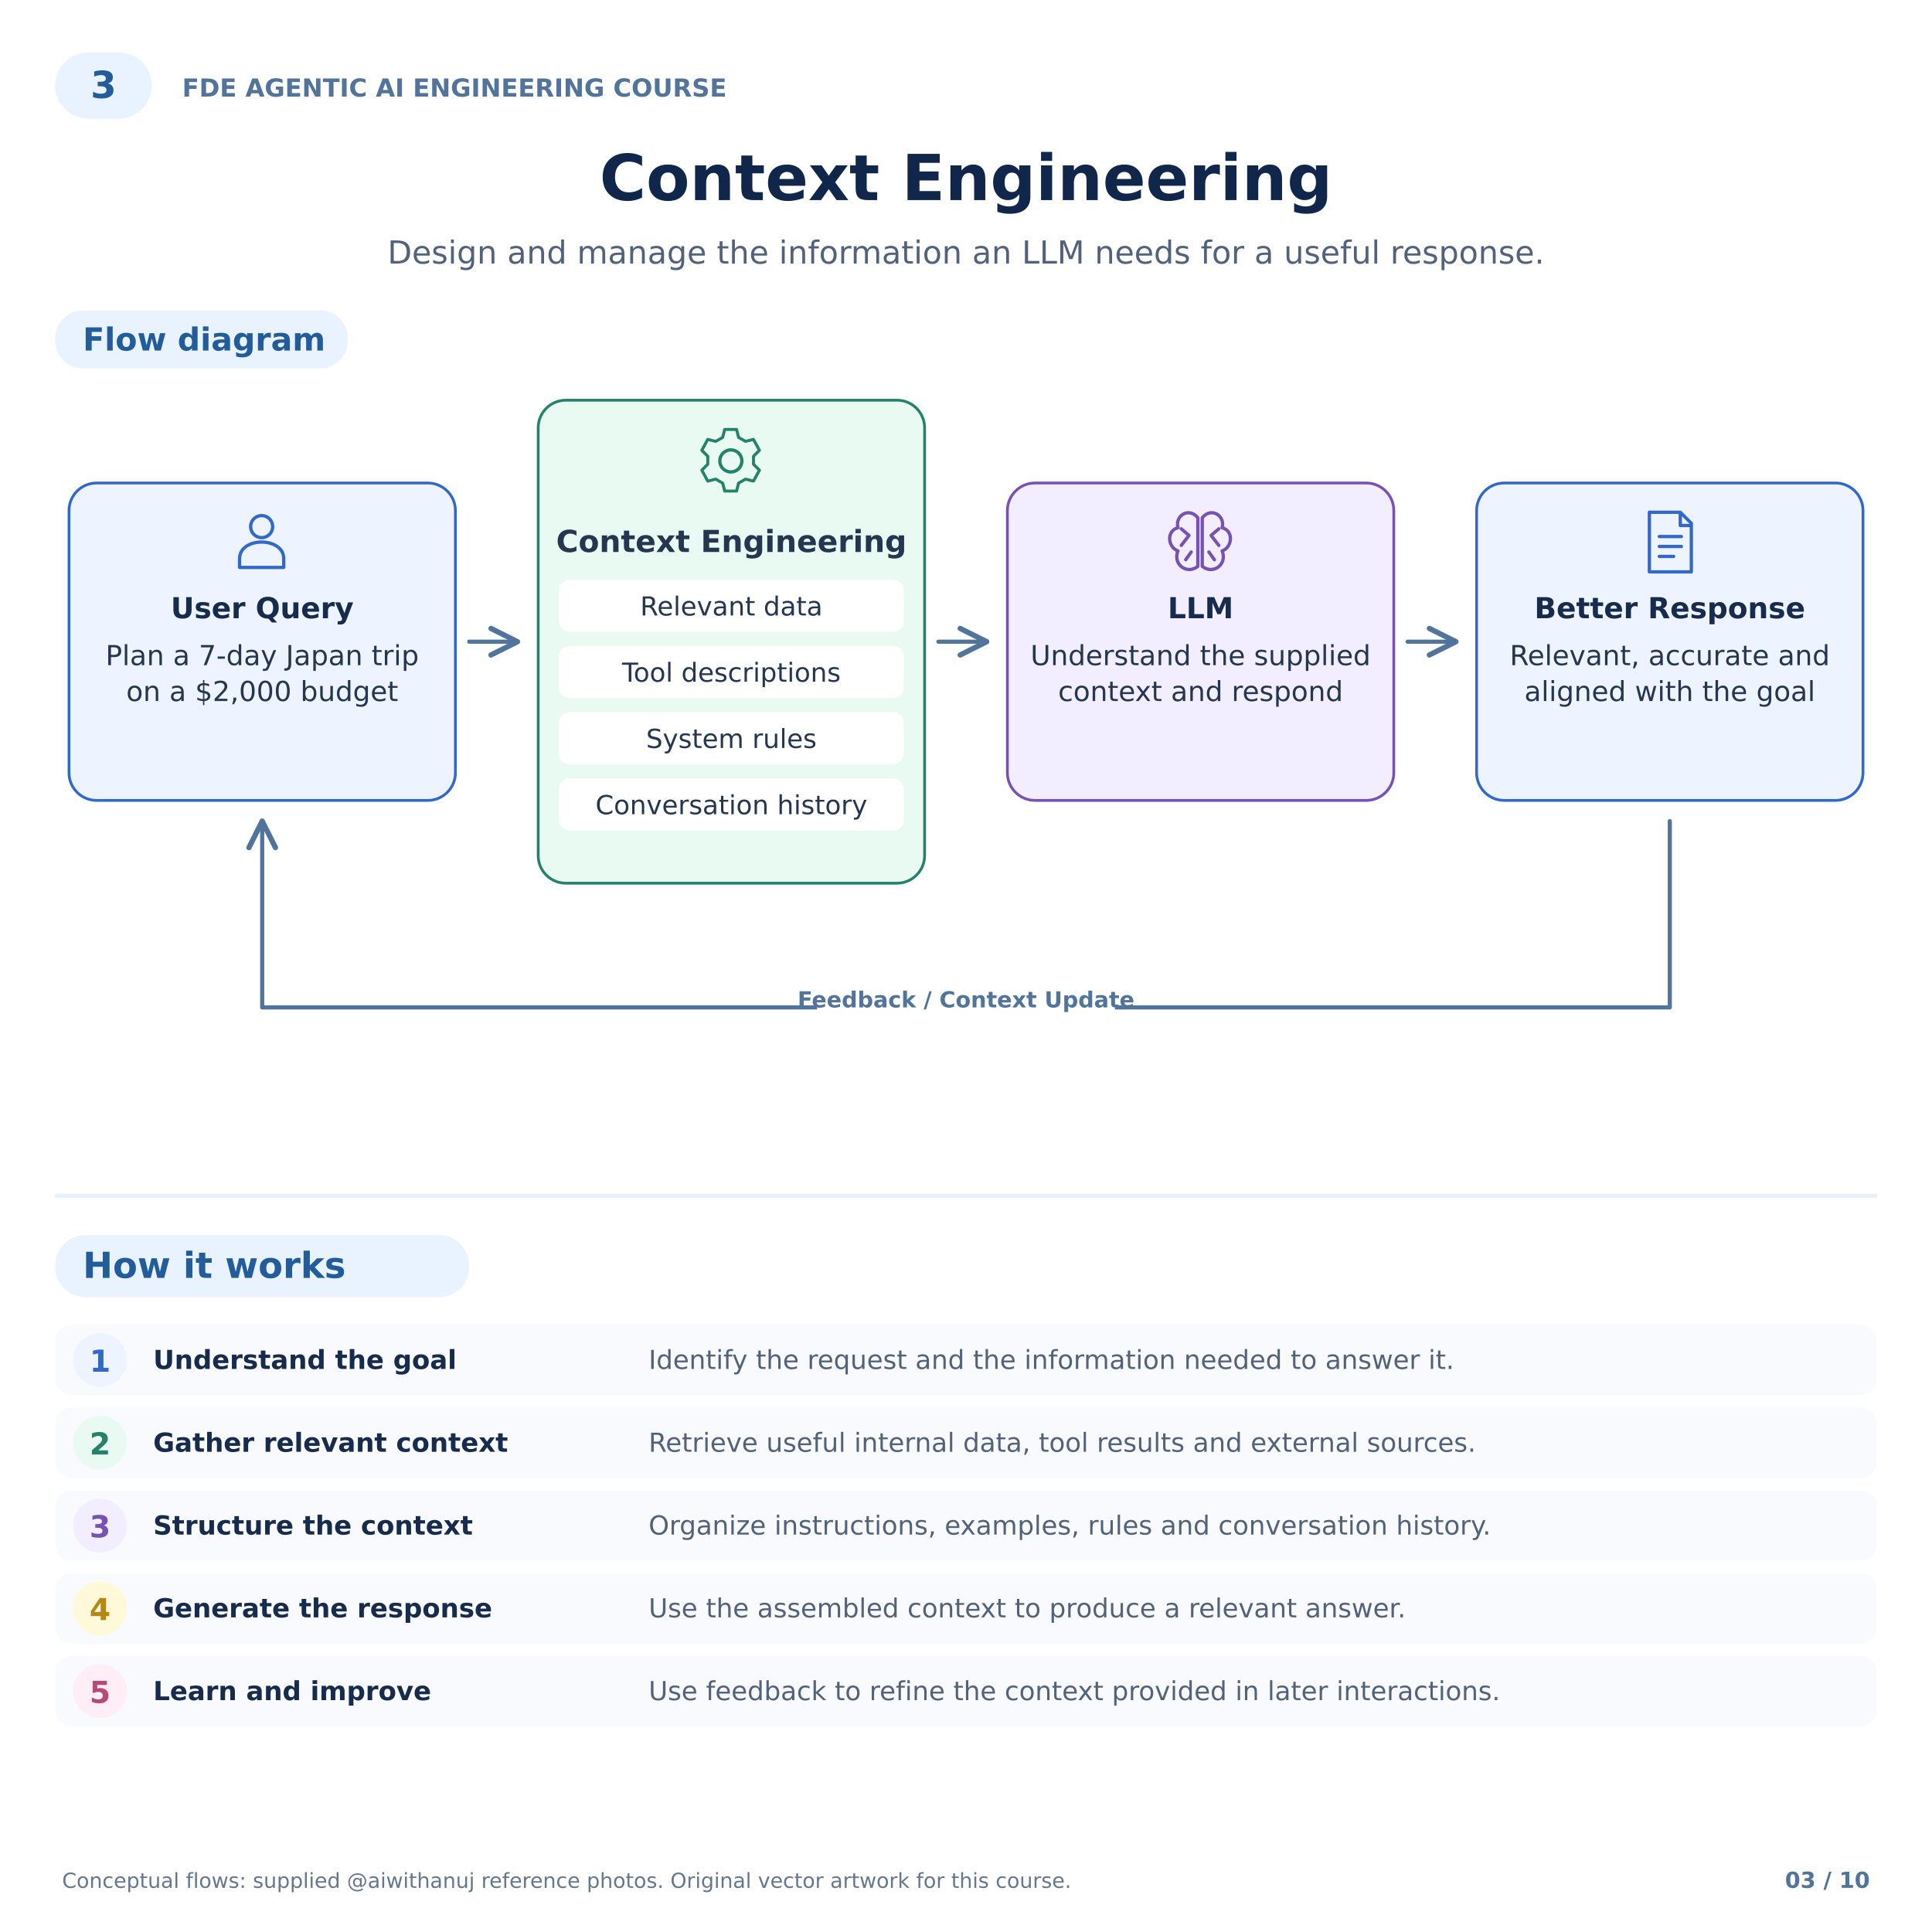
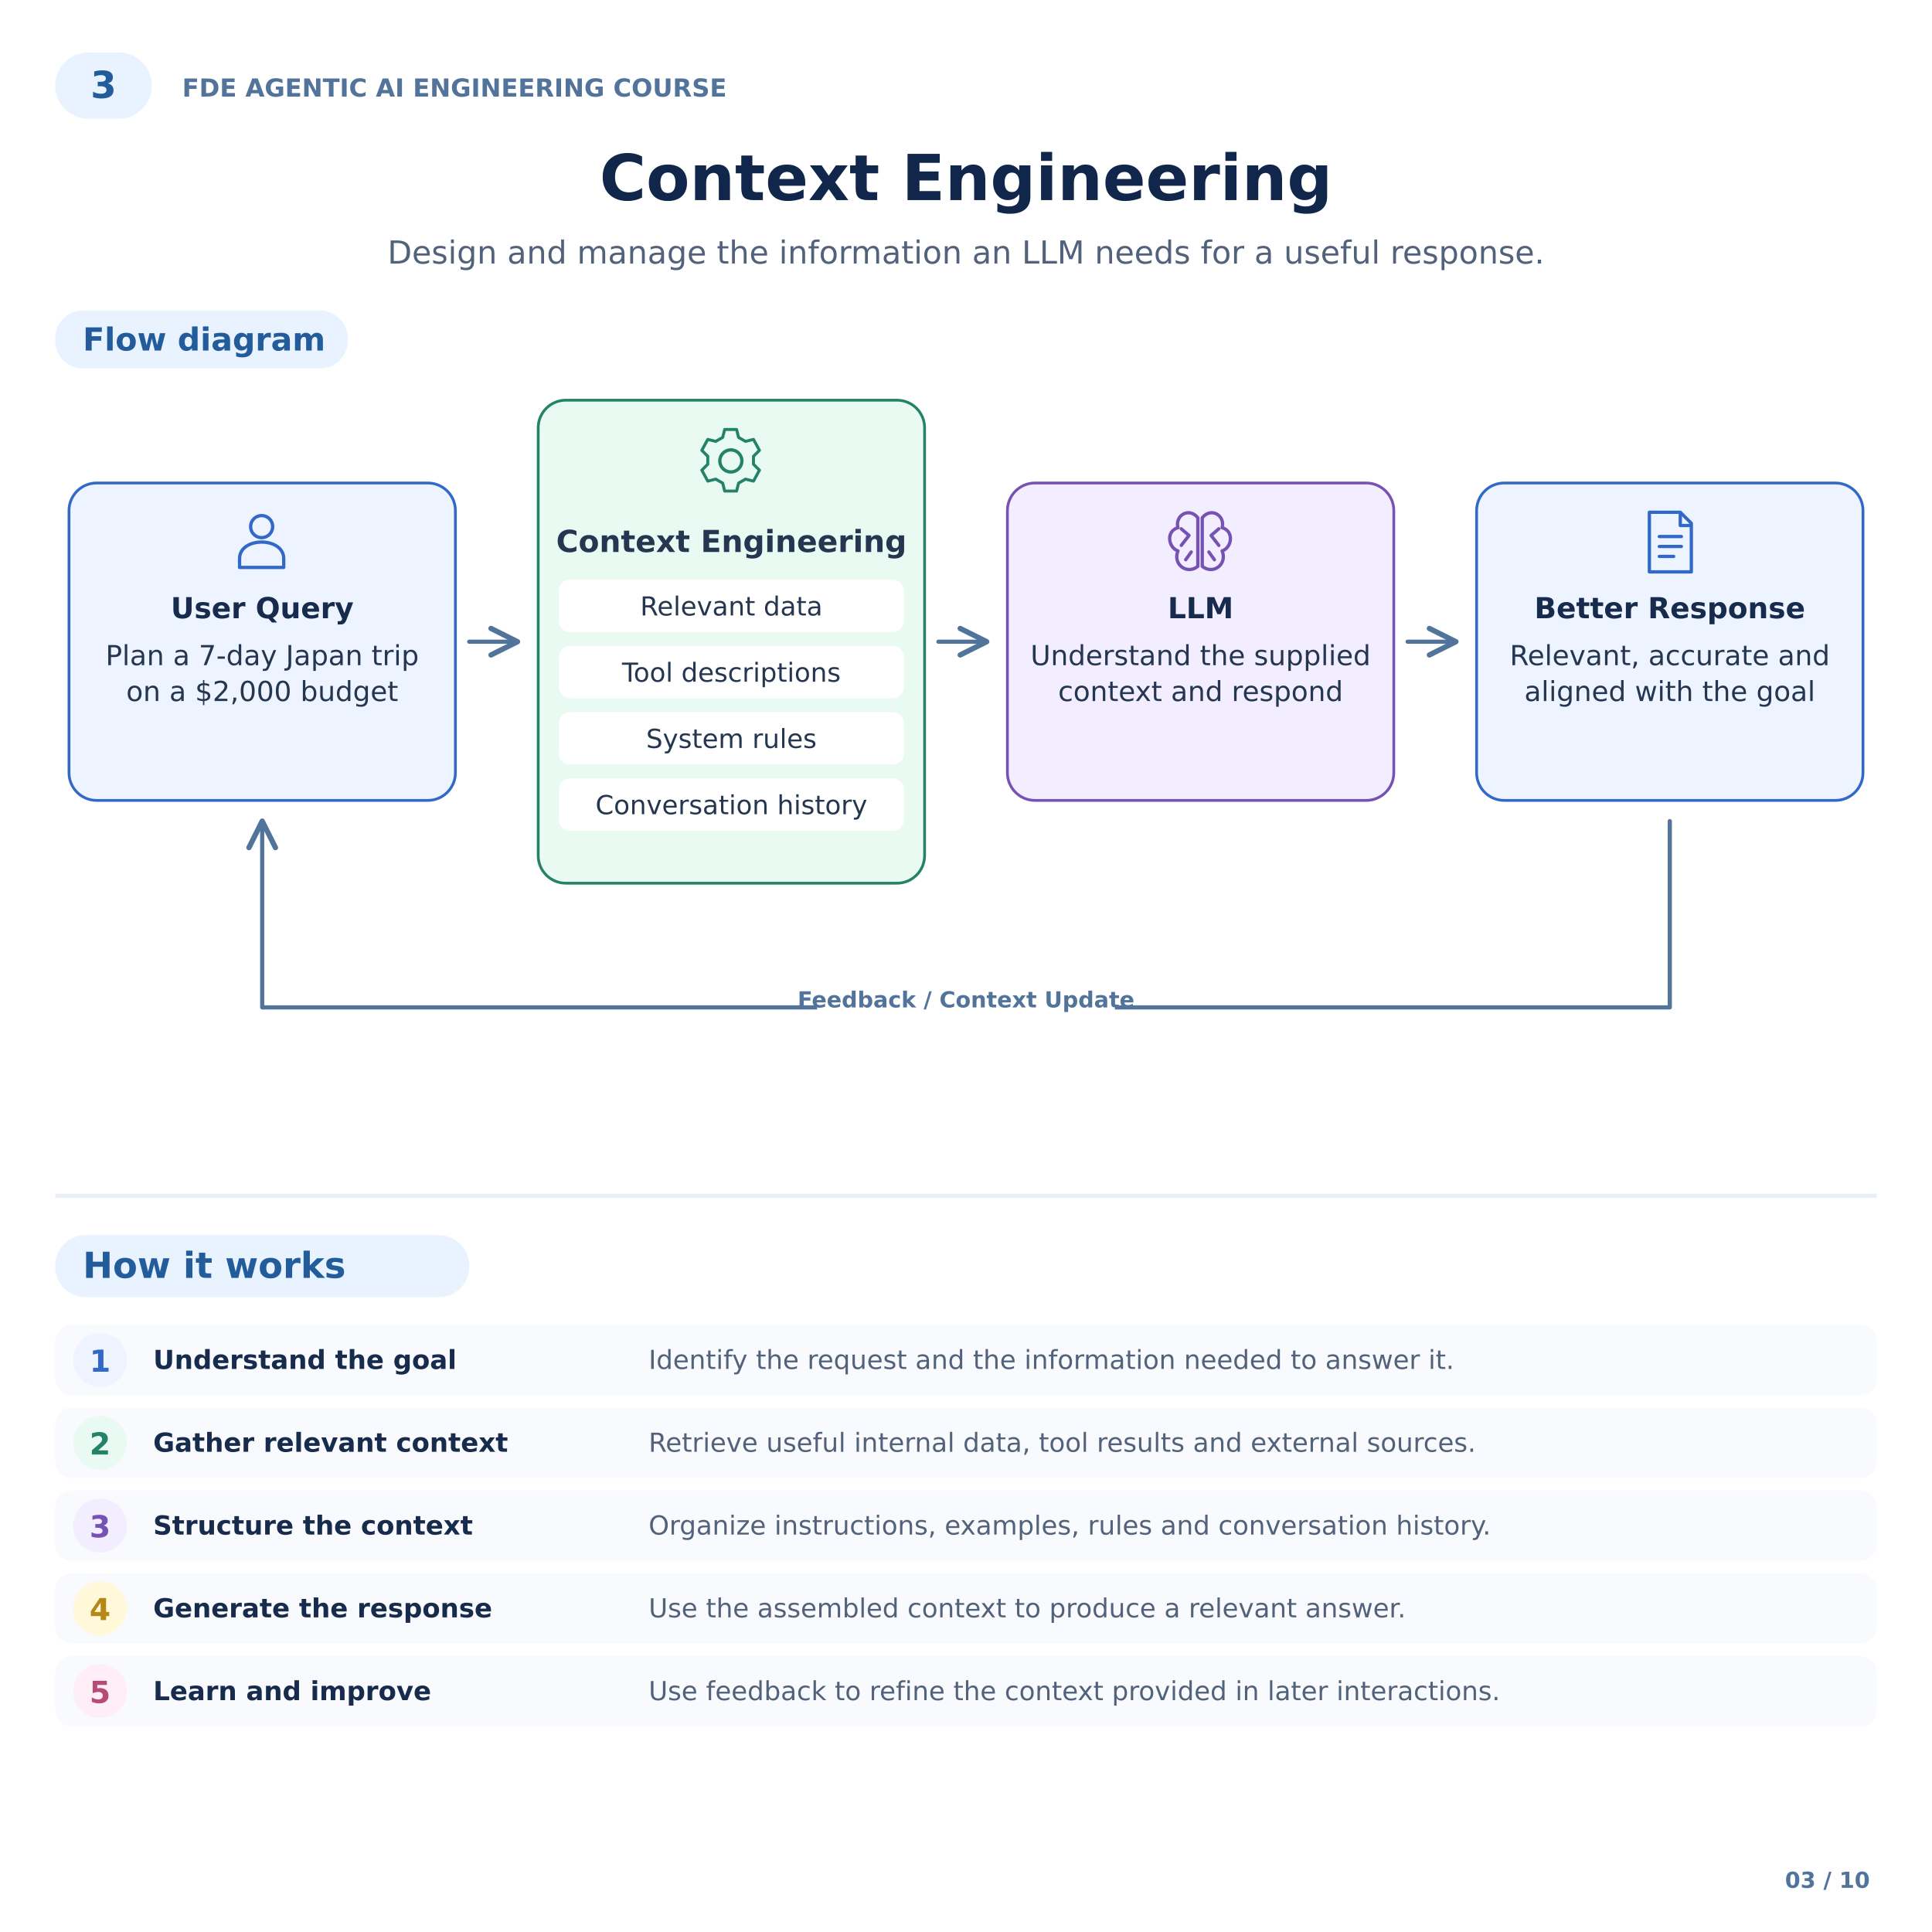
<svg xmlns="http://www.w3.org/2000/svg" width="1400" height="1400" viewBox="0 0 1400 1400" role="img" aria-labelledby="title desc">
  <defs>
    <marker id="arrow" viewBox="0 0 10 10" refX="9" refY="5" markerWidth="8" markerHeight="8" orient="auto-start-reverse">
      <path d="M1 1 9 5 1 9" fill="none" stroke="#52749b" stroke-width="1.6" stroke-linecap="round" stroke-linejoin="round" />
    </marker>
  </defs>
  <g font-family="DejaVu Sans,Arial,sans-serif">
    <rect x="0" y="0" width="1400" height="1400" rx="0" fill="#ffffff" stroke="none" stroke-width="2" />
    <rect x="40" y="38" width="70" height="48" rx="24" fill="#e8f3ff" stroke="none" stroke-width="2" />
    <text x="75" y="71" font-size="27" font-weight="700" fill="#235c9b" text-anchor="middle">3</text>
    <text x="132" y="70" font-size="18" font-weight="700" fill="#52749b" text-anchor="start">FDE AGENTIC AI ENGINEERING COURSE</text>
    <text x="700" y="145" font-size="46" font-weight="700" fill="#10264b" text-anchor="middle">Context Engineering</text>
    <text x="700" y="191" font-size="23" font-weight="400" fill="#52627b" text-anchor="middle">Design and manage the information an LLM needs for a useful response.</text>
    <rect x="40" y="225" width="212" height="42" rx="20" fill="#e8f3ff" stroke="none" stroke-width="2" />
    <text x="60" y="254" font-size="23" font-weight="700" fill="#235c9b" text-anchor="start">Flow diagram</text>
    <rect x="50" y="350" width="280" height="230" rx="20" fill="#edf4ff" stroke="#3269c8" stroke-width="2" />
    <g transform="translate(164.0,368) scale(0.8)" fill="none" stroke="#3269c8" stroke-width="3" stroke-linecap="round" stroke-linejoin="round">
      <circle cx="32" cy="17" r="10" />
      <path d="M12 54v-8c0-20 40-20 40 0v8Z" />
    </g>
    <text x="190.0" y="448" font-size="21" font-weight="700" fill="#172b4d" text-anchor="middle">User Query</text>
    <text x="190.0" y="482" font-size="20" font-weight="400" fill="#253650" text-anchor="middle">Plan a 7-day Japan trip</text>
    <text x="190.0" y="508" font-size="20" font-weight="400" fill="#253650" text-anchor="middle">on a $2,000 budget</text>
    <rect x="390" y="290" width="280" height="350" rx="20" fill="#e9faf3" stroke="#238267" stroke-width="2" />
    <g transform="translate(504,310) scale(0.8)" fill="none" stroke="#238267" stroke-width="3" stroke-linecap="round" stroke-linejoin="round">
      <path d="m26 5 12 0 2 8 7 4 8-2 6 11-6 6v8l6 6-6 11-8-2-7 4-2 8H26l-2-8-7-4-8 2-6-11 6-6v-8l-6-6 6-11 8 2 7-4Z" transform="translate(3,-3) scale(.9)" />
      <circle cx="32" cy="30" r="10" />
    </g>
    <text x="530" y="400" font-size="22" font-weight="700" fill="#253650" text-anchor="middle">Context Engineering</text>
    <rect x="405" y="420" width="250" height="38" rx="8" fill="#ffffff" stroke="none" stroke-width="2" />
    <text x="530" y="446" font-size="19" font-weight="400" fill="#253650" text-anchor="middle">Relevant data</text>
    <rect x="405" y="468" width="250" height="38" rx="8" fill="#ffffff" stroke="none" stroke-width="2" />
    <text x="530" y="494" font-size="19" font-weight="400" fill="#253650" text-anchor="middle">Tool descriptions</text>
    <rect x="405" y="516" width="250" height="38" rx="8" fill="#ffffff" stroke="none" stroke-width="2" />
    <text x="530" y="542" font-size="19" font-weight="400" fill="#253650" text-anchor="middle">System rules</text>
    <rect x="405" y="564" width="250" height="38" rx="8" fill="#ffffff" stroke="none" stroke-width="2" />
    <text x="530" y="590" font-size="19" font-weight="400" fill="#253650" text-anchor="middle">Conversation history</text>
    <rect x="730" y="350" width="280" height="230" rx="20" fill="#f2edff" stroke="#7653b3" stroke-width="2" />
    <g transform="translate(844.0,368) scale(0.8)" fill="none" stroke="#7653b3" stroke-width="3" stroke-linecap="round" stroke-linejoin="round">
      <path d="M30 9c-8-10-21-2-18 9C1 21 3 36 12 39c-5 12 8 22 18 14V9Z M34 9c8-10 21-2 18 9 11 3 9 18 0 21 5 12-8 22-18 14V9Z M15 19l7 6-7 9 M49 19l-7 6 7 9 M19 47l5-7 M45 47l-5-7" />
    </g>
    <text x="870.0" y="448" font-size="21" font-weight="700" fill="#172b4d" text-anchor="middle">LLM</text>
    <text x="870.0" y="482" font-size="20" font-weight="400" fill="#253650" text-anchor="middle">Understand the supplied</text>
    <text x="870.0" y="508" font-size="20" font-weight="400" fill="#253650" text-anchor="middle">context and respond</text>
    <rect x="1070" y="350" width="280" height="230" rx="20" fill="#edf4ff" stroke="#3269c8" stroke-width="2" />
    <g transform="translate(1184.0,368) scale(0.8)" fill="none" stroke="#3269c8" stroke-width="3" stroke-linecap="round" stroke-linejoin="round">
      <path d="M14 4h28l10 10v44H14Z M42 4v12h10 M23 26h20 M23 35h20 M23 44h13" />
    </g>
    <text x="1210.0" y="448" font-size="21" font-weight="700" fill="#172b4d" text-anchor="middle">Better Response</text>
    <text x="1210.0" y="482" font-size="20" font-weight="400" fill="#253650" text-anchor="middle">Relevant, accurate and</text>
    <text x="1210.0" y="508" font-size="20" font-weight="400" fill="#253650" text-anchor="middle">aligned with the goal</text>
    <path d="M340 465H375" fill="none" stroke="#52749b" stroke-width="3" stroke-linecap="round" stroke-linejoin="round" marker-end="url(#arrow)" />
    <path d="M680 465H715" fill="none" stroke="#52749b" stroke-width="3" stroke-linecap="round" stroke-linejoin="round" marker-end="url(#arrow)" />
    <path d="M1020 465H1055" fill="none" stroke="#52749b" stroke-width="3" stroke-linecap="round" stroke-linejoin="round" marker-end="url(#arrow)" />
    <path d="M1210 595V730H190V595" fill="none" stroke="#52749b" stroke-width="3" stroke-linecap="round" stroke-linejoin="round" marker-end="url(#arrow)" />
    <rect x="592.0" y="709" width="216" height="29" rx="8" fill="#ffffff" stroke="none" stroke-width="2" />
    <text x="700" y="730" font-size="16" font-weight="600" fill="#52749b" text-anchor="middle">Feedback / Context Update</text>
    <rect x="40" y="865" width="1320" height="3" rx="0" fill="#e8eff6" stroke="none" stroke-width="2" />
    <rect x="40" y="895" width="300" height="45" rx="22" fill="#e8f3ff" stroke="none" stroke-width="2" />
    <text x="60" y="926" font-size="26" font-weight="700" fill="#235c9b" text-anchor="start">How it works</text>
    <rect x="40" y="960" width="1320" height="51" rx="12" fill="#f8fafd" stroke="none" stroke-width="2" />
    <rect x="53" y="966" width="39" height="39" rx="20" fill="#edf4ff" stroke="none" stroke-width="2" />
    <text x="72.5" y="994" font-size="22" font-weight="700" fill="#3269c8" text-anchor="middle">1</text>
    <text x="111" y="992" font-size="19" font-weight="700" fill="#172b4d" text-anchor="start">Understand the goal</text>
    <text x="470" y="992" font-size="19" font-weight="400" fill="#52627b" text-anchor="start">Identify the request and the information needed to answer it.</text>
    <rect x="40" y="1020" width="1320" height="51" rx="12" fill="#f8fafd" stroke="none" stroke-width="2" />
    <rect x="53" y="1026" width="39" height="39" rx="20" fill="#e9faf3" stroke="none" stroke-width="2" />
    <text x="72.5" y="1054" font-size="22" font-weight="700" fill="#238267" text-anchor="middle">2</text>
    <text x="111" y="1052" font-size="19" font-weight="700" fill="#172b4d" text-anchor="start">Gather relevant context</text>
    <text x="470" y="1052" font-size="19" font-weight="400" fill="#52627b" text-anchor="start">Retrieve useful internal data, tool results and external sources.</text>
    <rect x="40" y="1080" width="1320" height="51" rx="12" fill="#f8fafd" stroke="none" stroke-width="2" />
    <rect x="53" y="1086" width="39" height="39" rx="20" fill="#f2edff" stroke="none" stroke-width="2" />
    <text x="72.5" y="1114" font-size="22" font-weight="700" fill="#7653b3" text-anchor="middle">3</text>
    <text x="111" y="1112" font-size="19" font-weight="700" fill="#172b4d" text-anchor="start">Structure the context</text>
    <text x="470" y="1112" font-size="19" font-weight="400" fill="#52627b" text-anchor="start">Organize instructions, examples, rules and conversation history.</text>
    <rect x="40" y="1140" width="1320" height="51" rx="12" fill="#f8fafd" stroke="none" stroke-width="2" />
    <rect x="53" y="1146" width="39" height="39" rx="20" fill="#fff8d9" stroke="none" stroke-width="2" />
    <text x="72.5" y="1174" font-size="22" font-weight="700" fill="#b58815" text-anchor="middle">4</text>
    <text x="111" y="1172" font-size="19" font-weight="700" fill="#172b4d" text-anchor="start">Generate the response</text>
    <text x="470" y="1172" font-size="19" font-weight="400" fill="#52627b" text-anchor="start">Use the assembled context to produce a relevant answer.</text>
    <rect x="40" y="1200" width="1320" height="51" rx="12" fill="#f8fafd" stroke="none" stroke-width="2" />
    <rect x="53" y="1206" width="39" height="39" rx="20" fill="#ffeef5" stroke="none" stroke-width="2" />
    <text x="72.5" y="1234" font-size="22" font-weight="700" fill="#b54c78" text-anchor="middle">5</text>
    <text x="111" y="1232" font-size="19" font-weight="700" fill="#172b4d" text-anchor="start">Learn and improve</text>
    <text x="470" y="1232" font-size="19" font-weight="400" fill="#52627b" text-anchor="start">Use feedback to refine the context provided in later interactions.</text>
-     <text x="45" y="1368" font-size="15" font-weight="400" fill="#65778f" text-anchor="start">Conceptual flows: supplied @aiwithanuj reference photos. Original vector artwork for this course.</text>
    <text x="1355" y="1368" font-size="16" font-weight="700" fill="#52749b" text-anchor="end">03 / 10</text>
  </g>
</svg>
